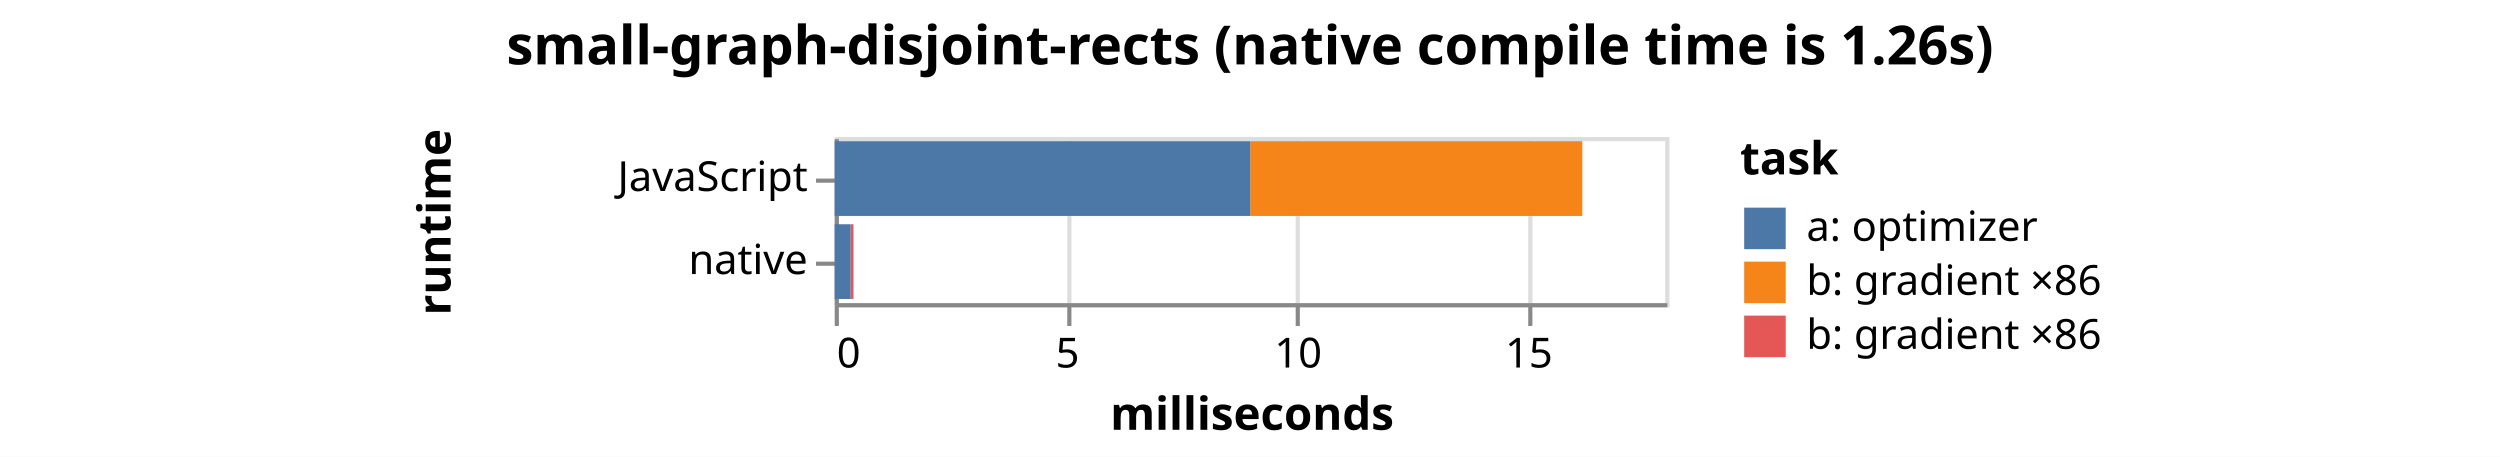
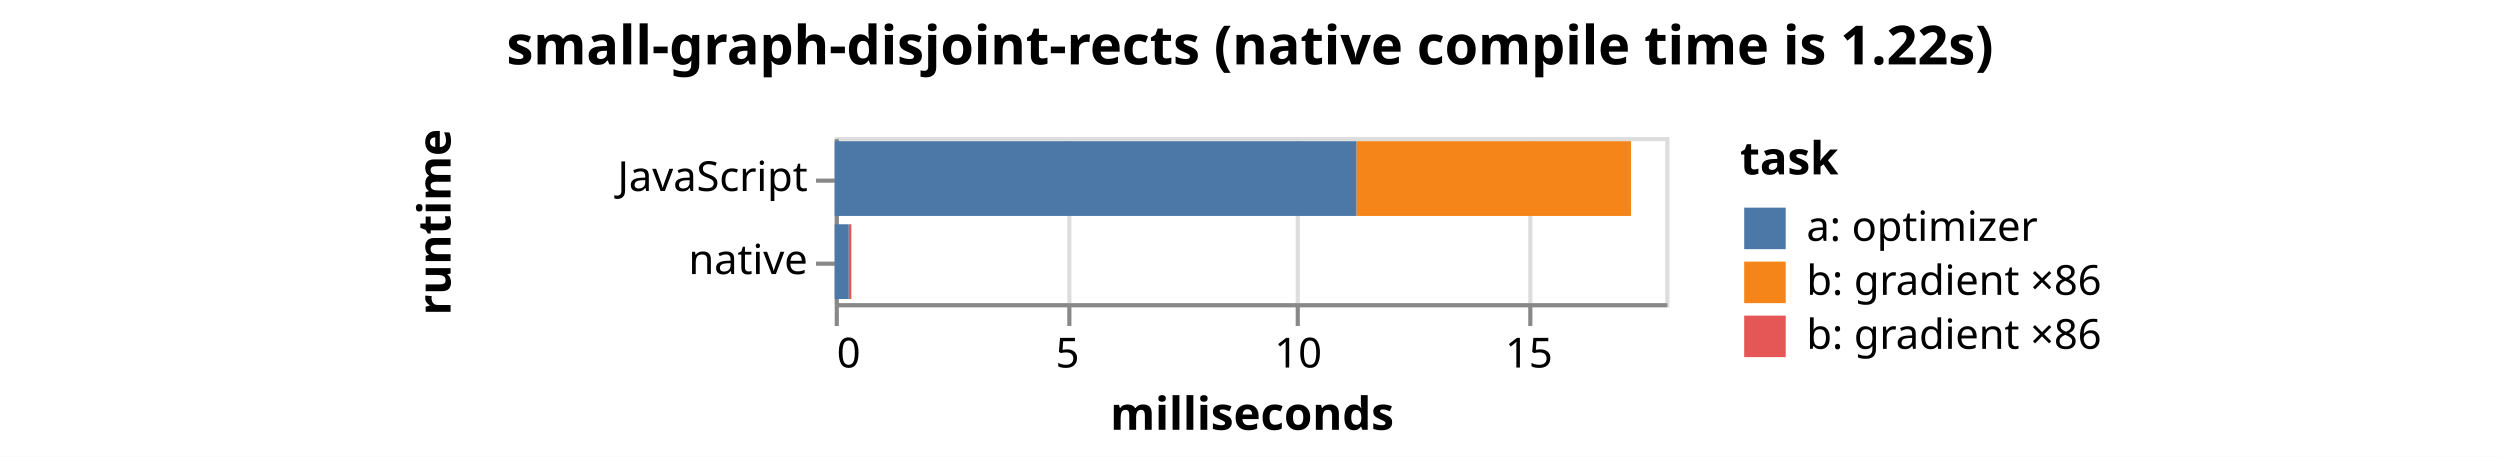
<svg xmlns="http://www.w3.org/2000/svg" version="1.1" class="marks" width="602" height="110" viewBox="0 0 602 110">
  <rect width="602" height="110" fill="white" />
  <g fill="none" stroke-miterlimit="10" transform="translate(201,33)">
    <g class="mark-group role-frame root" role="graphics-object" aria-roledescription="group mark container">
      <g transform="translate(0,0)">
        <path class="background" aria-hidden="true" d="M0.5,0.5h200v40h-200Z" stroke="#ddd" />
        <g>
          <g class="mark-group role-axis" aria-hidden="true">
            <g transform="translate(0.5,40.5)">
              <path class="background" aria-hidden="true" d="M0,0h0v0h0Z" pointer-events="none" />
              <g>
                <g class="mark-rule role-axis-grid" pointer-events="none">
                  <line transform="translate(0,0)" x2="0" y2="-40" stroke="#ddd" stroke-width="1" opacity="1" />
                  <line transform="translate(56,0)" x2="0" y2="-40" stroke="#ddd" stroke-width="1" opacity="1" />
                  <line transform="translate(111,0)" x2="0" y2="-40" stroke="#ddd" stroke-width="1" opacity="1" />
                  <line transform="translate(167,0)" x2="0" y2="-40" stroke="#ddd" stroke-width="1" opacity="1" />
                </g>
              </g>
              <path class="foreground" aria-hidden="true" d="" pointer-events="none" display="none" />
            </g>
          </g>
          <g class="mark-group role-axis" role="graphics-symbol" aria-roledescription="axis" aria-label="X-axis titled 'milliseconds' for a linear scale with values from 0 to 18">
            <g transform="translate(0.5,40.5)">
              <path class="background" aria-hidden="true" d="M0,0h0v0h0Z" pointer-events="none" />
              <g>
                <g class="mark-rule role-axis-tick" pointer-events="none">
                  <line transform="translate(0,0)" x2="0" y2="5" stroke="#888" stroke-width="1" opacity="1" />
                  <line transform="translate(56,0)" x2="0" y2="5" stroke="#888" stroke-width="1" opacity="1" />
                  <line transform="translate(111,0)" x2="0" y2="5" stroke="#888" stroke-width="1" opacity="1" />
                  <line transform="translate(167,0)" x2="0" y2="5" stroke="#888" stroke-width="1" opacity="1" />
                </g>
                <g class="mark-text role-axis-label" pointer-events="none">
                  <text text-anchor="start" transform="translate(0,15)" font-family="sans-serif" font-size="10px" fill="#000" opacity="1">0</text>
                  <text text-anchor="middle" transform="translate(55.55556,15)" font-family="sans-serif" font-size="10px" fill="#000" opacity="1">5</text>
                  <text text-anchor="middle" transform="translate(111.1111,15)" font-family="sans-serif" font-size="10px" fill="#000" opacity="1">10</text>
                  <text text-anchor="middle" transform="translate(166.6667,15)" font-family="sans-serif" font-size="10px" fill="#000" opacity="1">15</text>
                </g>
                <g class="mark-rule role-axis-domain" pointer-events="none">
                  <line transform="translate(0,0)" x2="200" y2="0" stroke="#888" stroke-width="1" opacity="1" />
                </g>
                <g class="mark-text role-axis-title" pointer-events="none">
                  <text text-anchor="middle" transform="translate(100,30)" font-family="sans-serif" font-size="11px" font-weight="bold" fill="#000" opacity="1">milliseconds</text>
                </g>
              </g>
              <path class="foreground" aria-hidden="true" d="" pointer-events="none" display="none" />
            </g>
          </g>
          <g class="mark-group role-axis" role="graphics-symbol" aria-roledescription="axis" aria-label="Y-axis titled 'runtime' for a discrete scale with 2 values: JavaScript, native">
            <g transform="translate(0.5,0.5)">
              <path class="background" aria-hidden="true" d="M0,0h0v0h0Z" pointer-events="none" />
              <g>
                <g class="mark-rule role-axis-tick" pointer-events="none">
                  <line transform="translate(0,10)" x2="-5" y2="0" stroke="#888" stroke-width="1" opacity="1" />
                  <line transform="translate(0,30)" x2="-5" y2="0" stroke="#888" stroke-width="1" opacity="1" />
                </g>
                <g class="mark-text role-axis-label" pointer-events="none">
                  <text text-anchor="end" transform="translate(-7,12.5)" font-family="sans-serif" font-size="10px" fill="#000" opacity="1">JavaScript</text>
                  <text text-anchor="end" transform="translate(-7,32.5)" font-family="sans-serif" font-size="10px" fill="#000" opacity="1">native</text>
                </g>
                <g class="mark-rule role-axis-domain" pointer-events="none">
                  <line transform="translate(0,0)" x2="0" y2="40" stroke="#888" stroke-width="1" opacity="1" />
                </g>
                <g class="mark-text role-axis-title" pointer-events="none">
                  <text text-anchor="middle" transform="translate(-91,20) rotate(-90) translate(0,-2)" font-family="sans-serif" font-size="11px" font-weight="bold" fill="#000" opacity="1">runtime</text>
                </g>
              </g>
              <path class="foreground" aria-hidden="true" d="" pointer-events="none" display="none" />
            </g>
          </g>
          <g class="mark-rect role-mark marks" role="graphics-object" aria-roledescription="rect mark container">
-             <path aria-label="milliseconds: 7.198541; runtime: JavaScript; task: b: gradient  ×86" role="graphics-symbol" aria-roledescription="bar" d="M100.037,1h79.984v18h-79.984Z" fill="#f58518" />
-             <path aria-label="milliseconds: 9.003334; runtime: JavaScript; task: a: optimizer" role="graphics-symbol" aria-roledescription="bar" d="M0,1h100.037v18h-100.037Z" fill="#4c78a8" />
-             <path aria-label="milliseconds: 0.061375; runtime: native; task: b: gradient ×86" role="graphics-symbol" aria-roledescription="bar" d="M3.841,21h0.682v18h-0.682Z" fill="#e45756" />
-             <path aria-label="milliseconds: 0.345666; runtime: native; task: a: optimizer" role="graphics-symbol" aria-roledescription="bar" d="M0,21h3.841v18h-3.841Z" fill="#4c78a8" />
+             <path aria-label="milliseconds: 5.951375; runtime: JavaScript; task: b: gradient  ×86" role="graphics-symbol" aria-roledescription="bar" d="M125.629,1h66.126v18h-66.126Z" fill="#f58518" />
+             <path aria-label="milliseconds: 11.306583; runtime: JavaScript; task: a: optimizer" role="graphics-symbol" aria-roledescription="bar" d="M0,1h125.629v18h-125.629Z" fill="#4c78a8" />
+             <path aria-label="milliseconds: 0.056; runtime: native; task: b: gradient ×86" role="graphics-symbol" aria-roledescription="bar" d="M3.379,21h0.622v18h-0.622Z" fill="#e45756" />
+             <path aria-label="milliseconds: 0.304125; runtime: native; task: a: optimizer" role="graphics-symbol" aria-roledescription="bar" d="M0,21h3.379v18h-3.379Z" fill="#4c78a8" />
          </g>
          <g class="mark-group role-legend" role="graphics-symbol" aria-roledescription="legend" aria-label="Symbol legend titled 'task' for fill color with 3 values: a: optimizer, b: gradient  ×86, b: gradient ×86">
            <g transform="translate(218,0)">
              <path class="background" aria-hidden="true" d="M0,0h144v53h-144Z" pointer-events="none" />
              <g>
                <g class="mark-group role-legend-entry">
                  <g transform="translate(0,16)">
                    <path class="background" aria-hidden="true" d="M0,0h0v0h0Z" pointer-events="none" />
                    <g>
                      <g class="mark-group role-scope" role="graphics-object" aria-roledescription="group mark container">
                        <g transform="translate(0,0)">
                          <path class="background" aria-hidden="true" d="M0,0h144v11h-144Z" pointer-events="none" opacity="1" />
                          <g>
                            <g class="mark-symbol role-legend-symbol" pointer-events="none">
                              <path transform="translate(6,6)" d="M-5,-5h10v10h-10Z" fill="#4c78a8" stroke-width="1.5" opacity="1" />
                            </g>
                            <g class="mark-text role-legend-label" pointer-events="none">
                              <text text-anchor="start" transform="translate(16,9)" font-family="sans-serif" font-size="10px" fill="#000" opacity="1">a: optimizer</text>
                            </g>
                          </g>
                          <path class="foreground" aria-hidden="true" d="" pointer-events="none" display="none" />
                        </g>
                        <g transform="translate(0,13)">
                          <path class="background" aria-hidden="true" d="M0,0h144v11h-144Z" pointer-events="none" opacity="1" />
                          <g>
                            <g class="mark-symbol role-legend-symbol" pointer-events="none">
                              <path transform="translate(6,6)" d="M-5,-5h10v10h-10Z" fill="#f58518" stroke-width="1.5" opacity="1" />
                            </g>
                            <g class="mark-text role-legend-label" pointer-events="none">
                              <text text-anchor="start" transform="translate(16,9)" font-family="sans-serif" font-size="10px" fill="#000" opacity="1">b: gradient  ×86</text>
                            </g>
                          </g>
                          <path class="foreground" aria-hidden="true" d="" pointer-events="none" display="none" />
                        </g>
                        <g transform="translate(0,26)">
                          <path class="background" aria-hidden="true" d="M0,0h144v11h-144Z" pointer-events="none" opacity="1" />
                          <g>
                            <g class="mark-symbol role-legend-symbol" pointer-events="none">
                              <path transform="translate(6,6)" d="M-5,-5h10v10h-10Z" fill="#e45756" stroke-width="1.5" opacity="1" />
                            </g>
                            <g class="mark-text role-legend-label" pointer-events="none">
                              <text text-anchor="start" transform="translate(16,9)" font-family="sans-serif" font-size="10px" fill="#000" opacity="1">b: gradient ×86</text>
                            </g>
                          </g>
                          <path class="foreground" aria-hidden="true" d="" pointer-events="none" display="none" />
                        </g>
                      </g>
                    </g>
                    <path class="foreground" aria-hidden="true" d="" pointer-events="none" display="none" />
                  </g>
                </g>
                <g class="mark-text role-legend-title" pointer-events="none">
                  <text text-anchor="start" transform="translate(0,9)" font-family="sans-serif" font-size="11px" font-weight="bold" fill="#000" opacity="1">task</text>
                </g>
              </g>
              <path class="foreground" aria-hidden="true" d="" pointer-events="none" display="none" />
            </g>
          </g>
          <g class="mark-group role-title">
            <g transform="translate(100,-27.5)">
              <path class="background" aria-hidden="true" d="M0,0h0v0h0Z" pointer-events="none" />
              <g>
-                 <g class="mark-text role-title-text" role="graphics-symbol" aria-roledescription="title" aria-label="Title text 'small-graph-disjoint-rects (native compile time is 1.26s)'" pointer-events="none">
-                   <text text-anchor="middle" transform="translate(0,10)" font-family="sans-serif" font-size="13px" font-weight="bold" fill="#000" opacity="1">small-graph-disjoint-rects (native compile time is 1.26s)</text>
+                 <g class="mark-text role-title-text" role="graphics-symbol" aria-roledescription="title" aria-label="Title text 'small-graph-disjoint-rects (native compile time is 1.22s)'" pointer-events="none">
+                   <text text-anchor="middle" transform="translate(0,10)" font-family="sans-serif" font-size="13px" font-weight="bold" fill="#000" opacity="1">small-graph-disjoint-rects (native compile time is 1.22s)</text>
                </g>
              </g>
              <path class="foreground" aria-hidden="true" d="" pointer-events="none" display="none" />
            </g>
          </g>
        </g>
        <path class="foreground" aria-hidden="true" d="" display="none" />
      </g>
    </g>
  </g>
</svg>
